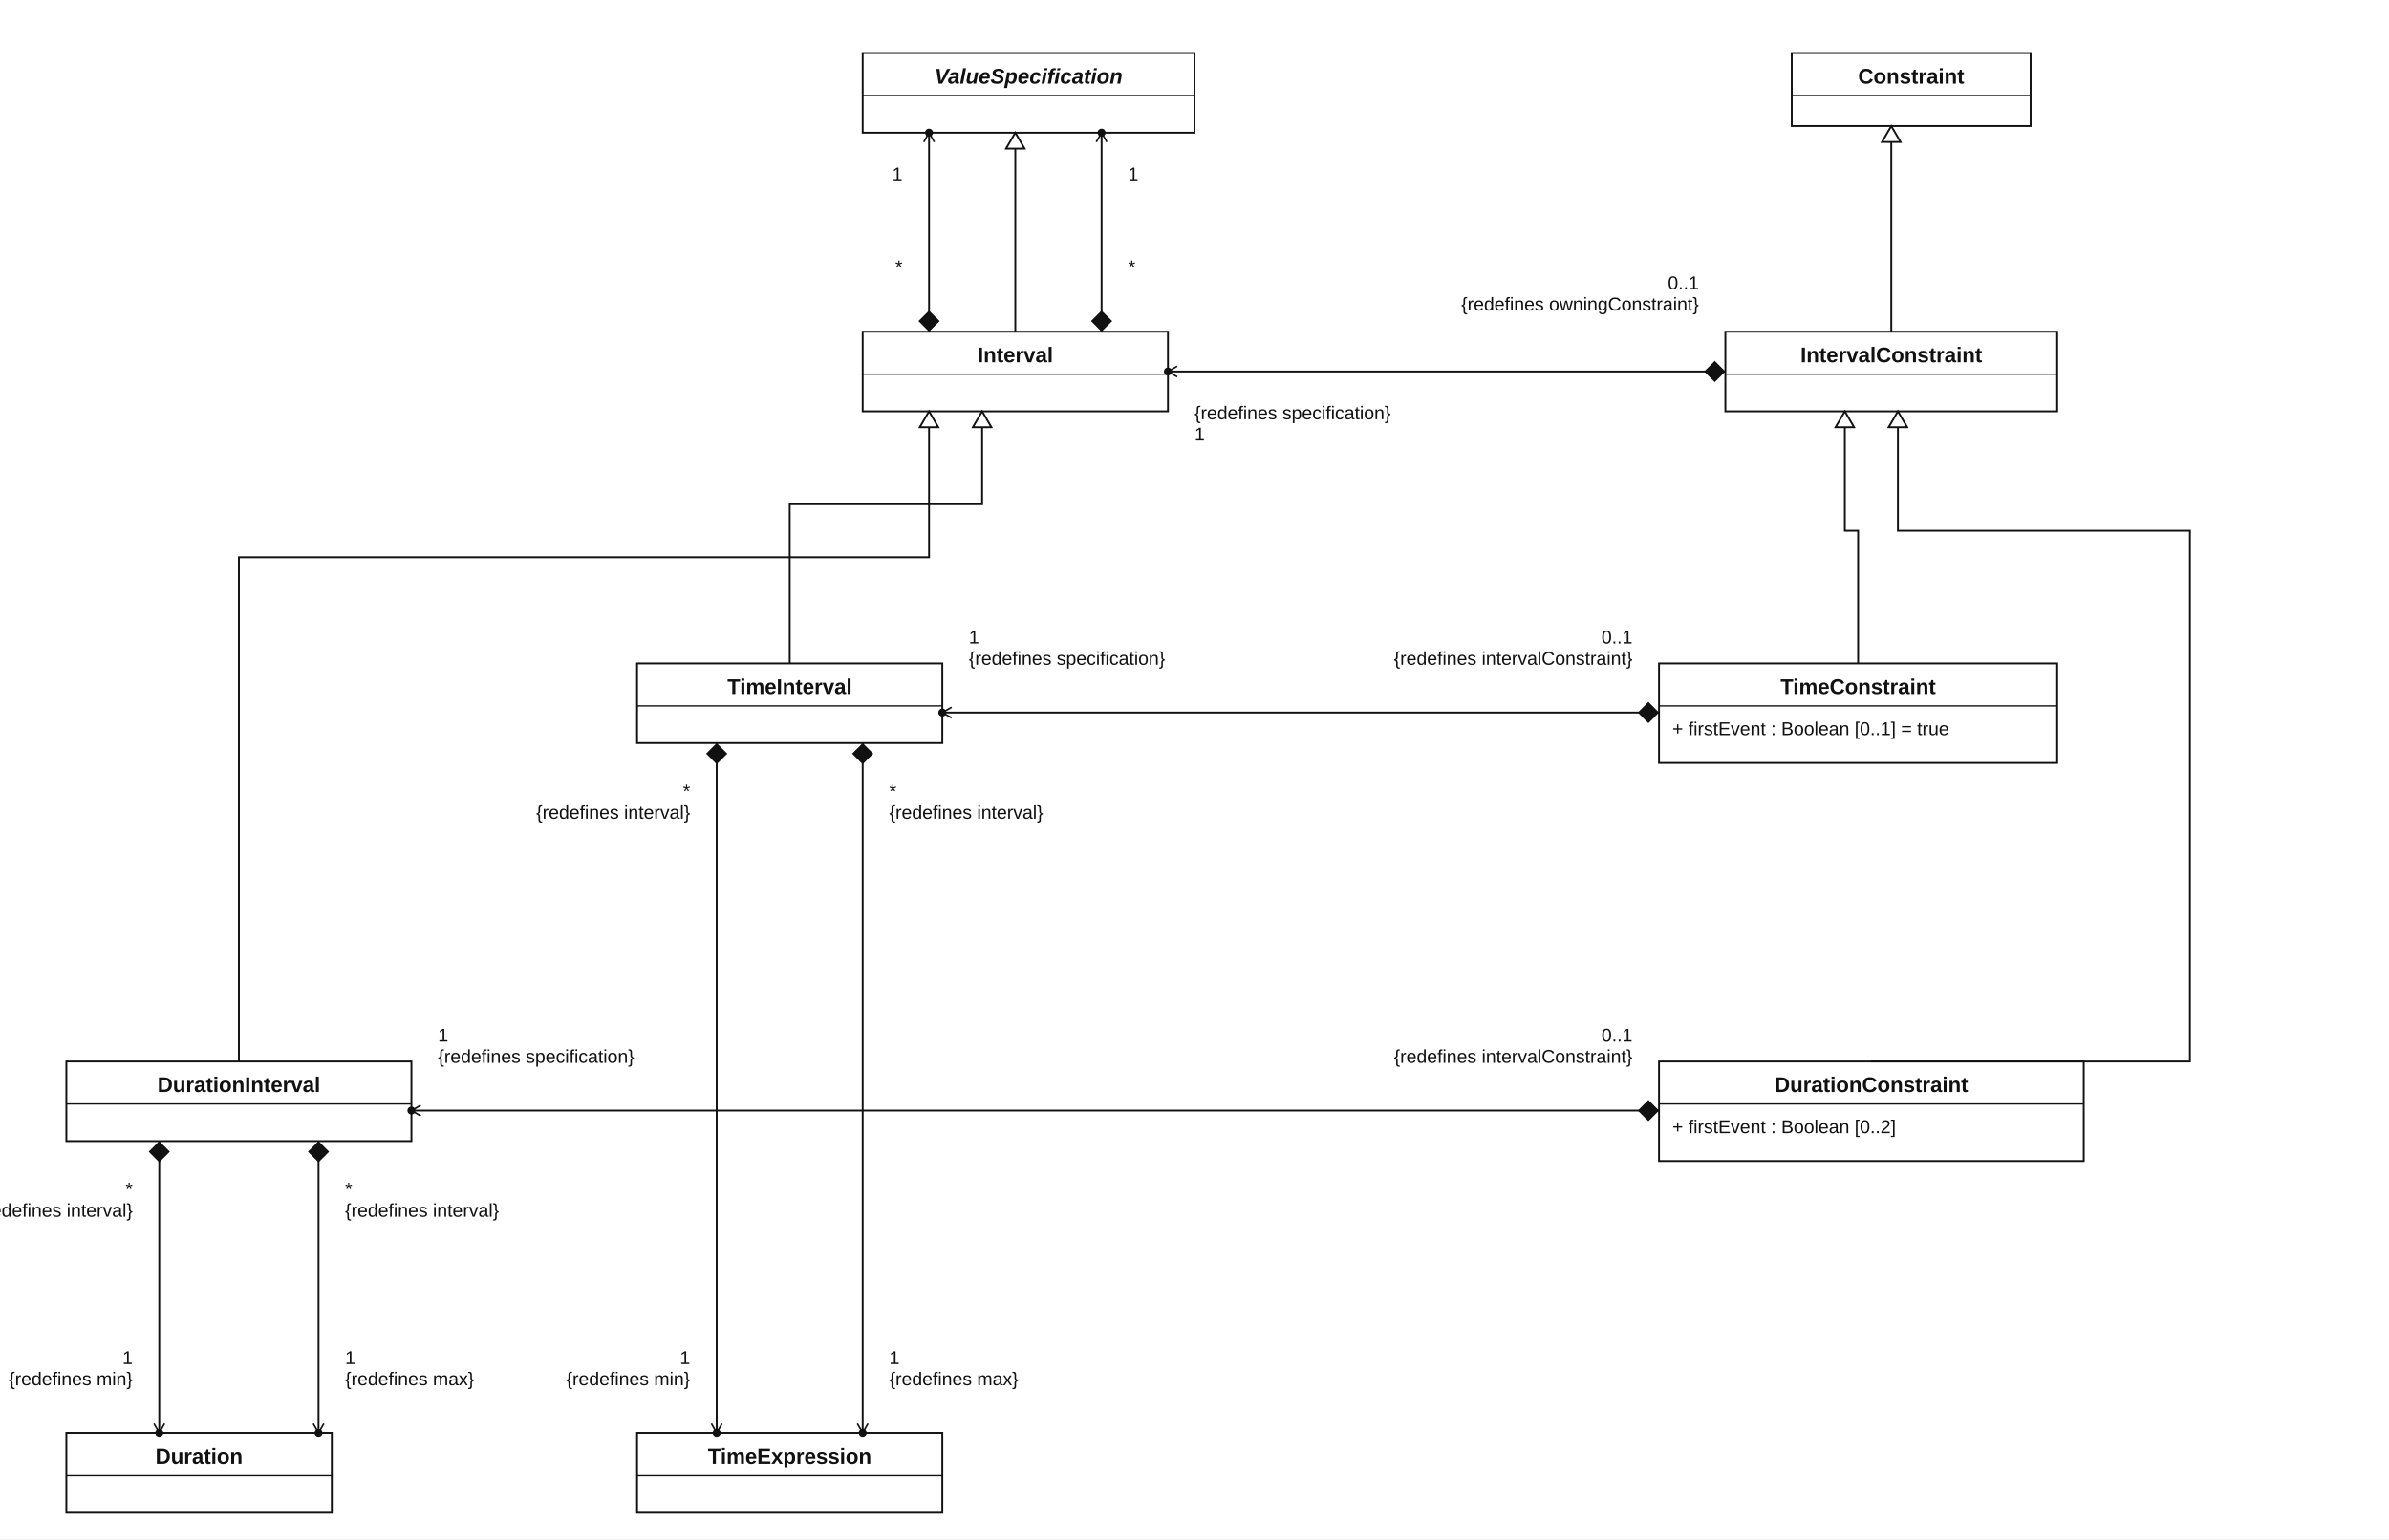
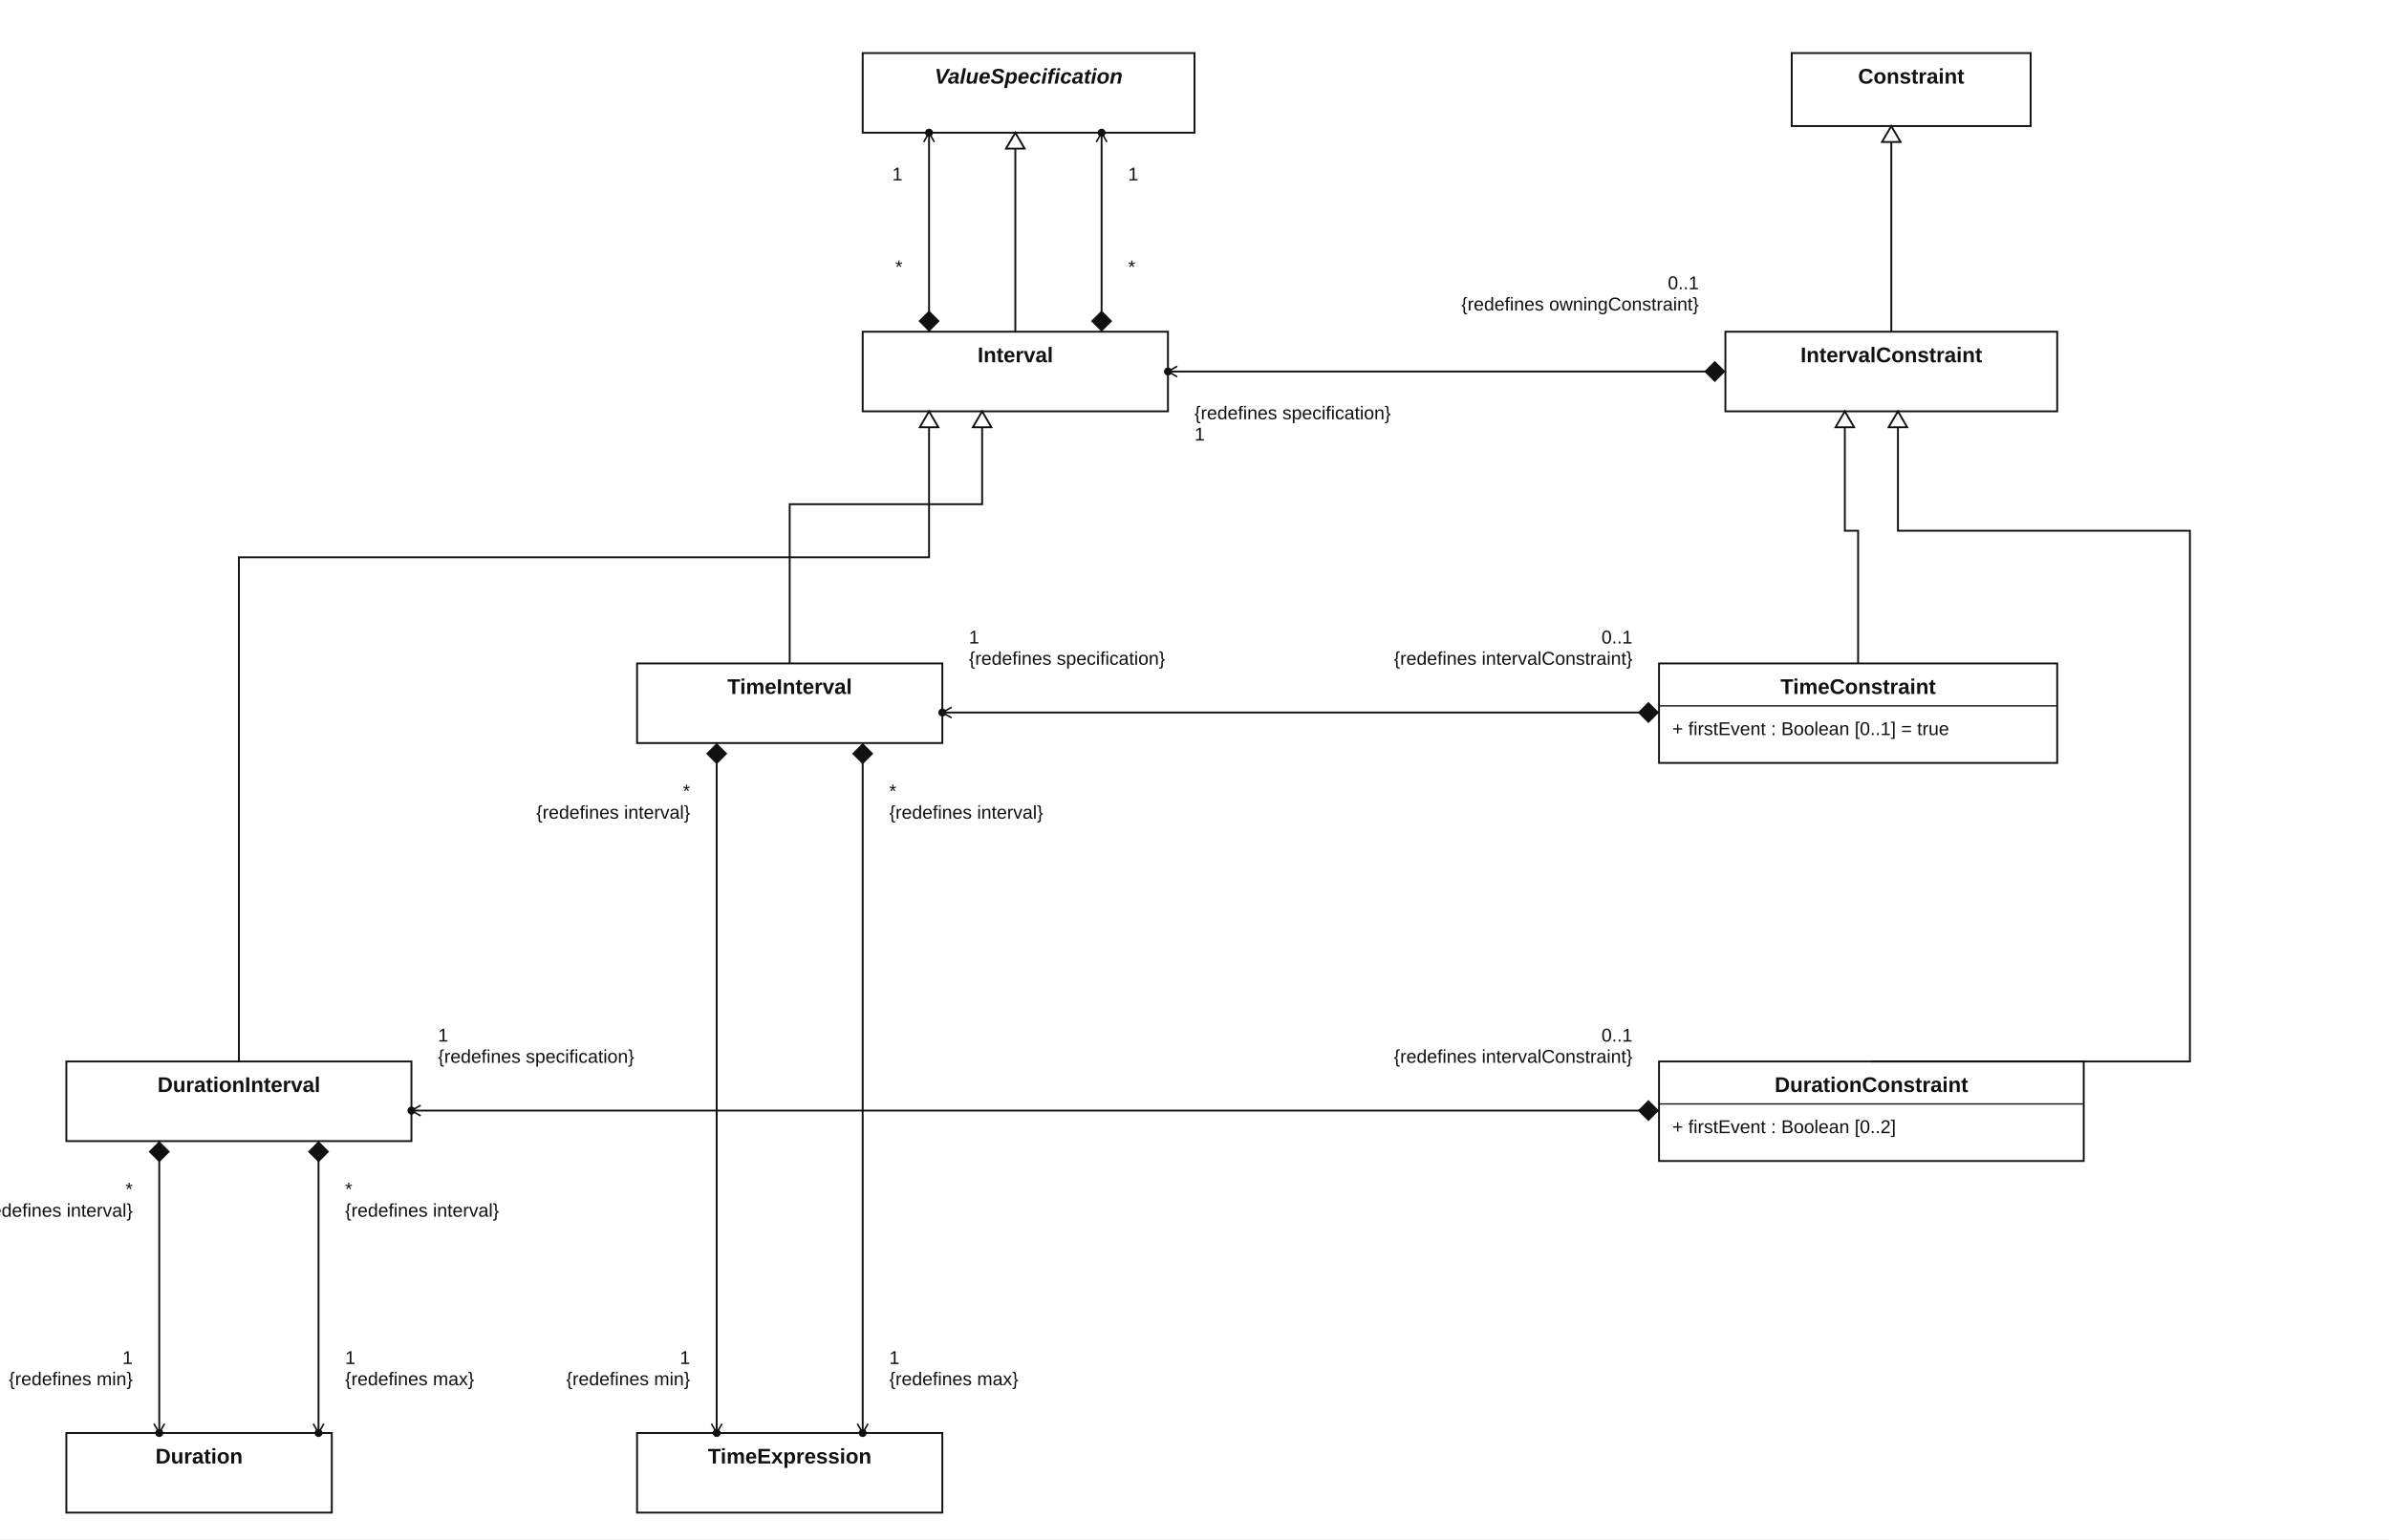
<svg xmlns="http://www.w3.org/2000/svg" width="1800" height="1160" viewBox="0 0 1800 1160" role="img" aria-labelledby="diagram-title diagram-description" data-figure="8.4">
  <defs>
    <marker id="generalization" markerWidth="15" markerHeight="16" refX="13" refY="8" orient="auto" markerUnits="userSpaceOnUse">
      <path d="M 1 1 L 13 8 L 1 15 Z" fill="#ffffff" stroke="#111111" stroke-width="1.4" />
    </marker>
    <marker id="navigation" markerWidth="9" markerHeight="10" refX="8" refY="5" orient="auto" markerUnits="userSpaceOnUse">
      <path d="M 1 1 L 8 5 L 1 9" fill="none" stroke="context-stroke" stroke-width="1.2" />
    </marker>
    <marker id="navigation-start" markerWidth="9" markerHeight="10" refX="8" refY="5" orient="auto-start-reverse" markerUnits="userSpaceOnUse">
      <path d="M 1 1 L 8 5 L 1 9" fill="none" stroke="context-stroke" stroke-width="1.2" />
    </marker>
    <marker id="annotation" markerWidth="10" markerHeight="10" refX="9" refY="5" orient="auto" markerUnits="userSpaceOnUse">
      <path d="M 0 0 L 10 5 L 0 10 Z" fill="#8a2d2d" />
    </marker>
    <style>.background, .class-box, .package-box, .note-box { fill: #ffffff; }
  .class-box, .package-box, .note-box, .association, .generalization-line,
  .class-divider, .example-association, .dependency-line, .note-link { stroke: #111111; stroke-width: 1.4; }
  .association, .generalization-line, .class-divider, .example-association,
  .dependency-line, .note-link { fill: none; }
  .class-divider { stroke-width: 1; }
  text { fill: #111111; font-family: Arial, Helvetica, sans-serif; font-size: 16px; }
  .class-name { font-weight: 700; }
  .abstract { font-style: italic; }
  .attribute, .operation { font-size: 14px; }
  .association-end, .association-label, .example-association-group .example-label { font-size: 14px; }
  .end-dot, .composition { fill: #111111; }
  .dependency-line, .note-link { stroke-dasharray: 7 5; }
  .template-signature { stroke-dasharray: 4 3; }
  a { cursor: pointer; }
  a:hover .class-box, a:hover .note-box { fill: #eef3fb; stroke: #1e3a8a; }
  a:focus-visible { outline: none; }
  a:focus-visible .class-box, a:focus-visible .note-box { stroke: #7c3aed; stroke-width: 3; }
  .association, .example-association, .dependency-line { pointer-events: stroke; }
  .association-hitbox { fill: none; stroke: transparent; stroke-width: 12; pointer-events: stroke; }
  .association-group:hover .association, .example-association-group:hover .example-association,
  .dependency-group:hover .dependency-line { stroke: #1e3a8a; stroke-width: 2.2; }
  .association-group:hover text, .example-association-group:hover text,
  .dependency-group:hover text { fill: #1e3a8a; }
  .association-group:hover .end-dot, .association-group:hover .composition,
  .example-association-group:hover .end-dot { fill: #1e3a8a; }
  .association-end { cursor: help; }
  .sequence-frame, .sequence-lifeline, .sequence-message, .sequence-observation, .sequence-constraint { fill: none; stroke: #111111; stroke-width: 1.4; }
  .sequence-lifeline { stroke-dasharray: 7 5; }
  .annotation-line { fill: none; stroke: #8a2d2d; stroke-width: 2; }
  .annotation-label { fill: #8a2d2d; }
  a:hover .annotation-label { fill: #1e3a8a; }</style>
  </defs>
  <rect class="background" width="1800" height="1160" />
  <a class="class-node" data-classifier="ValueSpecification" href="../../index.html#/classifier/valuespecification" target="_top" aria-label="ValueSpecification — открыть описание класса">
    <rect class="class-box" x="650" y="40" width="250" height="60" />
-     <line class="class-divider" x1="650" y1="72" x2="900" y2="72" />
    <text class="class-name abstract" x="775.0" y="63" text-anchor="middle">ValueSpecification</text>
  </a>
  <a class="class-node" data-classifier="Interval" href="../../index.html#/classifier/interval" target="_top" aria-label="Interval — открыть описание класса">
    <rect class="class-box" x="650" y="250" width="230" height="60" />
-     <line class="class-divider" x1="650" y1="282" x2="880" y2="282" />
    <text class="class-name" x="765.0" y="273" text-anchor="middle">Interval</text>
  </a>
  <a class="class-node" data-classifier="Constraint" href="../../index.html#/classifier/constraint" target="_top" aria-label="Constraint — открыть описание класса">
    <rect class="class-box" x="1350" y="40" width="180" height="55" />
-     <line class="class-divider" x1="1350" y1="72" x2="1530" y2="72" />
    <text class="class-name" x="1440.0" y="63" text-anchor="middle">Constraint</text>
  </a>
  <a class="class-node" data-classifier="IntervalConstraint" href="../../index.html#/classifier/intervalconstraint" target="_top" aria-label="IntervalConstraint — открыть описание класса">
    <rect class="class-box" x="1300" y="250" width="250" height="60" />
-     <line class="class-divider" x1="1300" y1="282" x2="1550" y2="282" />
    <text class="class-name" x="1425.0" y="273" text-anchor="middle">IntervalConstraint</text>
  </a>
  <a class="class-node" data-classifier="TimeInterval" href="../../index.html#/classifier/timeinterval" target="_top" aria-label="TimeInterval — открыть описание класса">
    <rect class="class-box" x="480" y="500" width="230" height="60" />
-     <line class="class-divider" x1="480" y1="532" x2="710" y2="532" />
    <text class="class-name" x="595.0" y="523" text-anchor="middle">TimeInterval</text>
  </a>
  <a class="class-node" data-classifier="TimeConstraint" href="../../index.html#/classifier/timeconstraint" target="_top" aria-label="TimeConstraint — открыть описание класса">
    <rect class="class-box" x="1250" y="500" width="300" height="75" />
    <line class="class-divider" x1="1250" y1="532" x2="1550" y2="532" />
    <text class="class-name" x="1400.0" y="523" text-anchor="middle">TimeConstraint</text>
    <text class="attribute" x="1260" y="554">+ firstEvent : Boolean [0..1] = true</text>
  </a>
  <a class="class-node" data-classifier="DurationInterval" href="../../index.html#/classifier/durationinterval" target="_top" aria-label="DurationInterval — открыть описание класса">
    <rect class="class-box" x="50" y="800" width="260" height="60" />
-     <line class="class-divider" x1="50" y1="832" x2="310" y2="832" />
    <text class="class-name" x="180.0" y="823" text-anchor="middle">DurationInterval</text>
  </a>
  <a class="class-node" data-classifier="DurationConstraint" href="../../index.html#/classifier/durationconstraint" target="_top" aria-label="DurationConstraint — открыть описание класса">
    <rect class="class-box" x="1250" y="800" width="320" height="75" />
    <line class="class-divider" x1="1250" y1="832" x2="1570" y2="832" />
    <text class="class-name" x="1410.0" y="823" text-anchor="middle">DurationConstraint</text>
    <text class="attribute" x="1260" y="854">+ firstEvent : Boolean [0..2]</text>
  </a>
  <a class="class-node" data-classifier="TimeExpression" href="../../index.html#/classifier/timeexpression" target="_top" aria-label="TimeExpression — открыть описание класса">
    <rect class="class-box" x="480" y="1080" width="230" height="60" />
-     <line class="class-divider" x1="480" y1="1112" x2="710" y2="1112" />
    <text class="class-name" x="595.0" y="1103" text-anchor="middle">TimeExpression</text>
  </a>
  <a class="class-node" data-classifier="Duration" href="../../index.html#/classifier/duration" target="_top" aria-label="Duration — открыть описание класса">
    <rect class="class-box" x="50" y="1080" width="200" height="60" />
-     <line class="class-divider" x1="50" y1="1112" x2="250" y2="1112" />
    <text class="class-name" x="150.0" y="1103" text-anchor="middle">Duration</text>
  </a>
  <path class="generalization-line" d="M 765 250 V 100" data-child="Interval" data-parent="ValueSpecification" marker-end="url(#generalization)" />
  <path class="generalization-line" d="M 1425 250 V 95" data-child="IntervalConstraint" data-parent="Constraint" marker-end="url(#generalization)" />
  <path class="generalization-line" d="M 595 500 V 380 H 740 V 310" data-child="TimeInterval" data-parent="Interval" marker-end="url(#generalization)" />
  <path class="generalization-line" d="M 180 800 V 420 H 700 V 310" data-child="DurationInterval" data-parent="Interval" marker-end="url(#generalization)" />
  <path class="generalization-line" d="M 1400 500 V 400 H 1390 V 310" data-child="TimeConstraint" data-parent="IntervalConstraint" marker-end="url(#generalization)" />
  <path class="generalization-line" d="M 1410 800 H 1650 V 400 H 1430 V 310" data-child="DurationConstraint" data-parent="IntervalConstraint" marker-end="url(#generalization)" />
  <a class="association-link" href="../../index.html#/association/a-min-interval" target="_top" aria-label="Открыть описание ассоциации A_min_interval">
    <g class="association-group" id="A_min_interval">
      <path class="association" d="M 700 250 V 100" marker-end="url(#navigation)" />
      <path class="association-hitbox" d="M 700 250 V 100" aria-hidden="true" />
      <polygon class="composition" points="700,250 692,242 700,234 708,242" />
      <circle class="end-dot" cx="700" cy="100" r="3" />
      <text class="association-end" x="680" y="230" text-anchor="end" />
      <text class="association-end" x="680" y="120" text-anchor="end" />
      <text class="association-label" x="680" y="206" text-anchor="end">*</text>
      <text class="association-label" x="680" y="136" text-anchor="end">1</text>
    </g>
  </a>
  <a class="association-link" href="../../index.html#/association/a-max-interval" target="_top" aria-label="Открыть описание ассоциации A_max_interval">
    <g class="association-group" id="A_max_interval">
      <path class="association" d="M 830 250 V 100" marker-end="url(#navigation)" />
      <path class="association-hitbox" d="M 830 250 V 100" aria-hidden="true" />
      <polygon class="composition" points="830,250 822,242 830,234 838,242" />
      <circle class="end-dot" cx="830" cy="100" r="3" />
      <text class="association-end" x="850" y="230" />
      <text class="association-end" x="850" y="120" />
      <text class="association-label" x="850" y="206">*</text>
      <text class="association-label" x="850" y="136">1</text>
    </g>
  </a>
  <a class="association-link" href="../../index.html#/association/a-specification-intervalconstraint" target="_top" aria-label="Открыть описание ассоциации A_specification_intervalConstraint">
    <g class="association-group" id="A_specification_intervalConstraint">
      <path class="association" d="M 1300 280 H 880" marker-end="url(#navigation)" />
      <path class="association-hitbox" d="M 1300 280 H 880" aria-hidden="true" />
      <polygon class="composition" points="1300,280 1292,272 1284,280 1292,288" />
      <circle class="end-dot" cx="880" cy="280" r="3" />
      <text class="association-end" x="1280" y="250" text-anchor="end" />
      <text class="association-end" x="900" y="300" />
      <text class="association-label" x="1280" y="234" text-anchor="end">{redefines owningConstraint}</text>
      <text class="association-label" x="1280" y="218" text-anchor="end">0..1</text>
      <text class="association-label" x="900" y="316">{redefines specification}</text>
      <text class="association-label" x="900" y="332">1</text>
    </g>
  </a>
  <a class="association-link" href="../../index.html#/association/a-min-timeinterval" target="_top" aria-label="Открыть описание ассоциации A_min_timeInterval">
    <g class="association-group" id="A_min_timeInterval">
      <path class="association" d="M 540 560 V 1080" marker-end="url(#navigation)" />
      <path class="association-hitbox" d="M 540 560 V 1080" aria-hidden="true" />
      <polygon class="composition" points="540,560 532,568 540,576 548,568" />
      <circle class="end-dot" cx="540" cy="1080" r="3" />
      <text class="association-end" x="520" y="585" text-anchor="end" />
      <text class="association-end" x="520" y="1060" text-anchor="end" />
      <text class="association-label" x="520" y="601" text-anchor="end">*</text>
      <text class="association-label" x="520" y="617" text-anchor="end">{redefines interval}</text>
      <text class="association-label" x="520" y="1044" text-anchor="end">{redefines min}</text>
      <text class="association-label" x="520" y="1028" text-anchor="end">1</text>
    </g>
  </a>
  <a class="association-link" href="../../index.html#/association/a-max-timeinterval" target="_top" aria-label="Открыть описание ассоциации A_max_timeInterval">
    <g class="association-group" id="A_max_timeInterval">
      <path class="association" d="M 650 560 V 1080" marker-end="url(#navigation)" />
      <path class="association-hitbox" d="M 650 560 V 1080" aria-hidden="true" />
      <polygon class="composition" points="650,560 642,568 650,576 658,568" />
      <circle class="end-dot" cx="650" cy="1080" r="3" />
      <text class="association-end" x="670" y="585" />
      <text class="association-end" x="670" y="1060" />
      <text class="association-label" x="670" y="601">*</text>
      <text class="association-label" x="670" y="617">{redefines interval}</text>
      <text class="association-label" x="670" y="1044">{redefines max}</text>
      <text class="association-label" x="670" y="1028">1</text>
    </g>
  </a>
  <a class="association-link" href="../../index.html#/association/a-specification-timeconstraint" target="_top" aria-label="Открыть описание ассоциации A_specification_timeConstraint">
    <g class="association-group" id="A_specification_timeConstraint">
      <path class="association" d="M 1250 537 H 710" marker-end="url(#navigation)" />
      <path class="association-hitbox" d="M 1250 537 H 710" aria-hidden="true" />
      <polygon class="composition" points="1250,537 1242,529 1234,537 1242,545" />
      <circle class="end-dot" cx="710" cy="537" r="3" />
      <text class="association-end" x="1230" y="517" text-anchor="end" />
      <text class="association-end" x="730" y="517" />
      <text class="association-label" x="1230" y="501" text-anchor="end">{redefines intervalConstraint}</text>
      <text class="association-label" x="1230" y="485" text-anchor="end">0..1</text>
      <text class="association-label" x="730" y="501">{redefines specification}</text>
      <text class="association-label" x="730" y="485">1</text>
    </g>
  </a>
  <a class="association-link" href="../../index.html#/association/a-min-durationinterval" target="_top" aria-label="Открыть описание ассоциации A_min_durationInterval">
    <g class="association-group" id="A_min_durationInterval">
      <path class="association" d="M 120 860 V 1080" marker-end="url(#navigation)" />
      <path class="association-hitbox" d="M 120 860 V 1080" aria-hidden="true" />
      <polygon class="composition" points="120,860 112,868 120,876 128,868" />
      <circle class="end-dot" cx="120" cy="1080" r="3" />
      <text class="association-end" x="100" y="885" text-anchor="end" />
      <text class="association-end" x="100" y="1060" text-anchor="end" />
      <text class="association-label" x="100" y="901" text-anchor="end">*</text>
      <text class="association-label" x="100" y="917" text-anchor="end">{redefines interval}</text>
      <text class="association-label" x="100" y="1044" text-anchor="end">{redefines min}</text>
      <text class="association-label" x="100" y="1028" text-anchor="end">1</text>
    </g>
  </a>
  <a class="association-link" href="../../index.html#/association/a-max-durationinterval" target="_top" aria-label="Открыть описание ассоциации A_max_durationInterval">
    <g class="association-group" id="A_max_durationInterval">
      <path class="association" d="M 240 860 V 1080" marker-end="url(#navigation)" />
      <path class="association-hitbox" d="M 240 860 V 1080" aria-hidden="true" />
      <polygon class="composition" points="240,860 232,868 240,876 248,868" />
      <circle class="end-dot" cx="240" cy="1080" r="3" />
      <text class="association-end" x="260" y="885" />
      <text class="association-end" x="260" y="1060" />
      <text class="association-label" x="260" y="901">*</text>
      <text class="association-label" x="260" y="917">{redefines interval}</text>
      <text class="association-label" x="260" y="1044">{redefines max}</text>
      <text class="association-label" x="260" y="1028">1</text>
    </g>
  </a>
  <a class="association-link" href="../../index.html#/association/a-specification-durationconstraint" target="_top" aria-label="Открыть описание ассоциации A_specification_durationConstraint">
    <g class="association-group" id="A_specification_durationConstraint">
      <path class="association" d="M 1250 837 H 310" marker-end="url(#navigation)" />
      <path class="association-hitbox" d="M 1250 837 H 310" aria-hidden="true" />
      <polygon class="composition" points="1250,837 1242,829 1234,837 1242,845" />
      <circle class="end-dot" cx="310" cy="837" r="3" />
      <text class="association-end" x="1230" y="817" text-anchor="end" />
      <text class="association-end" x="330" y="817" />
      <text class="association-label" x="1230" y="801" text-anchor="end">{redefines intervalConstraint}</text>
      <text class="association-label" x="1230" y="785" text-anchor="end">0..1</text>
      <text class="association-label" x="330" y="801">{redefines specification}</text>
      <text class="association-label" x="330" y="785">1</text>
    </g>
  </a>
</svg>
